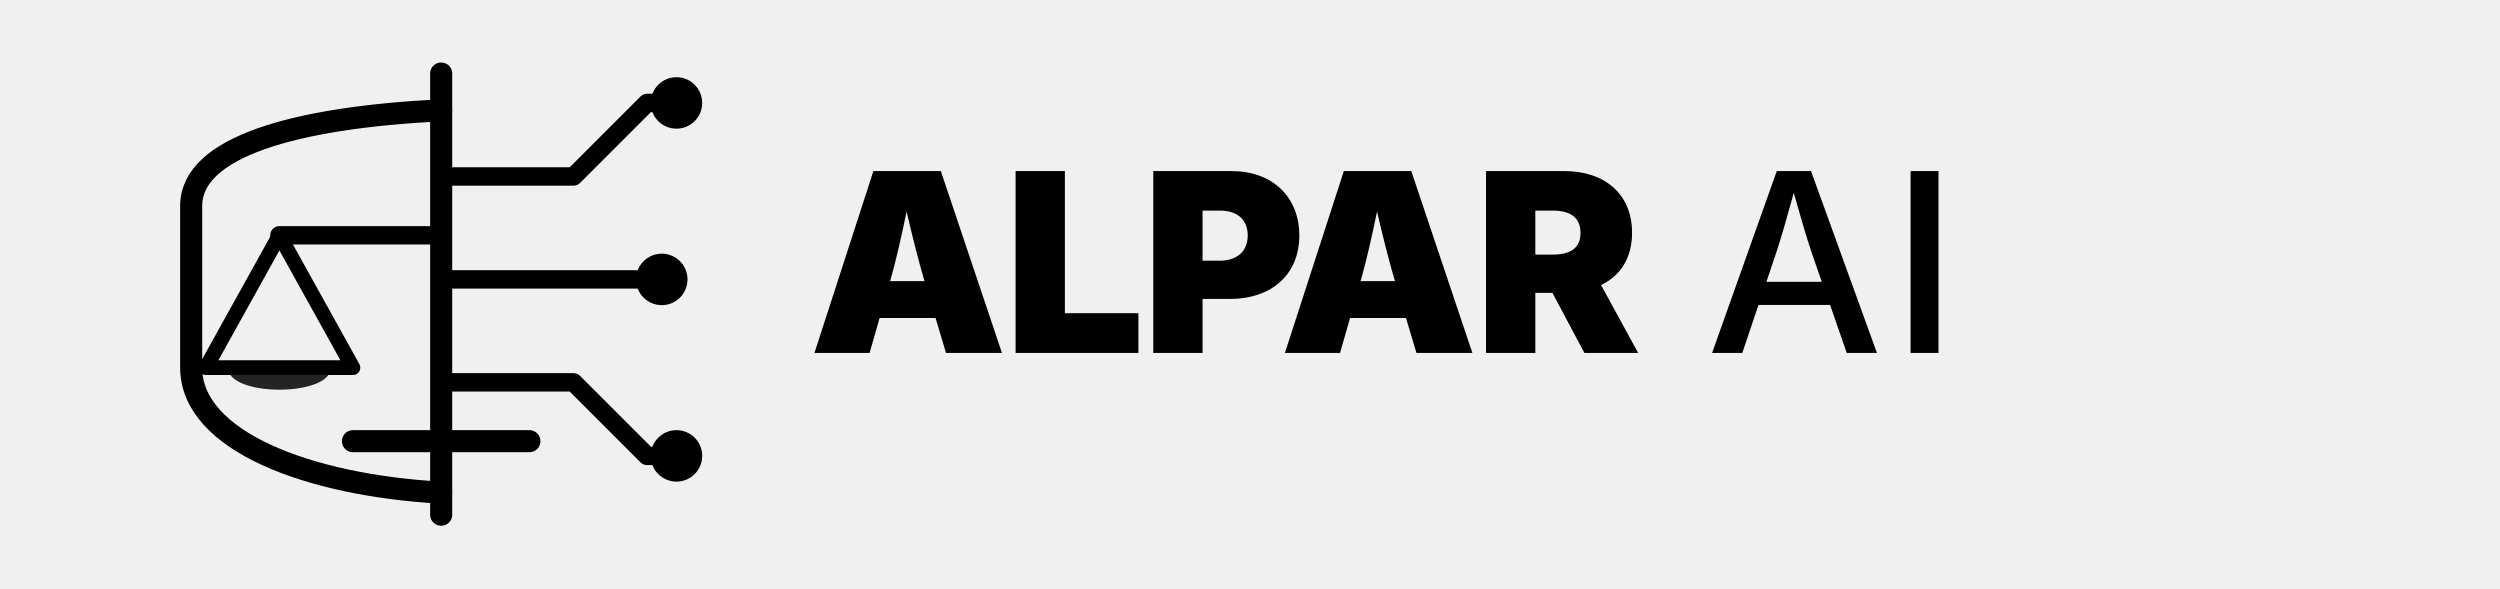
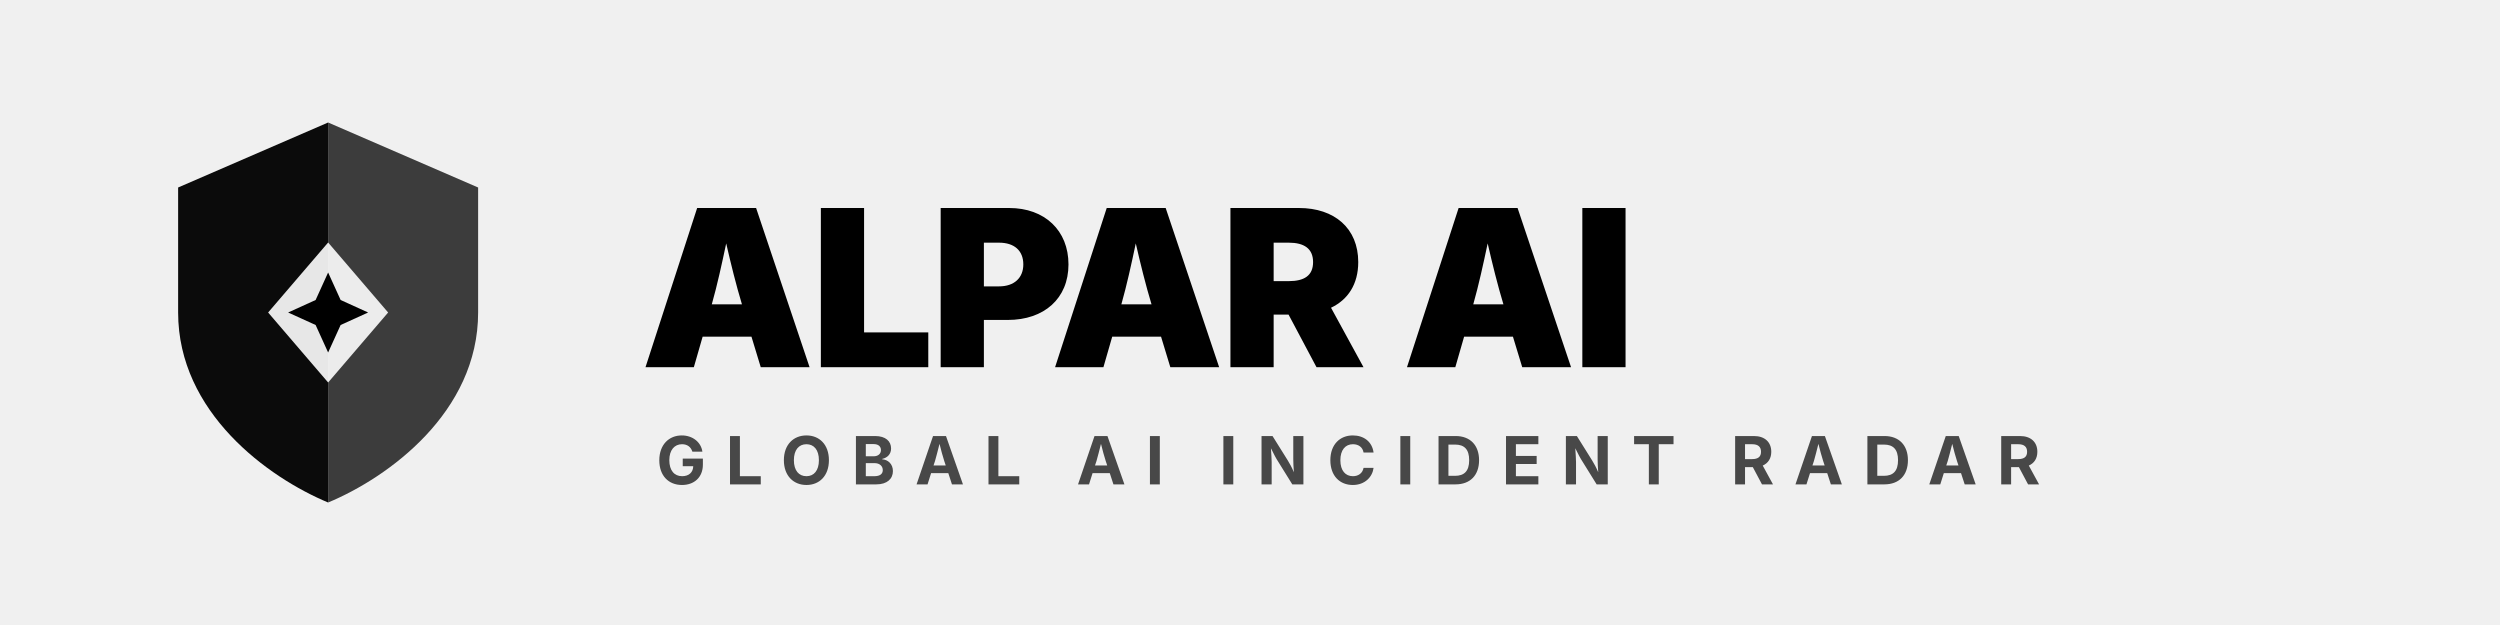
- <svg xmlns="http://www.w3.org/2000/svg" viewBox="0 0 340 80" width="340" height="80" role="img" aria-label="ALPAR AI">
-   <g transform="translate(10, 0)">
-     <path d="M 50,10 V 70" stroke="#000000" stroke-width="3" stroke-linecap="round" />
-     <path d="M 50,15 C 30,16 16,20 16,28 V 50 C 16,60 32,66 50,67" fill="none" stroke="#000000" stroke-width="3" stroke-linecap="round" />
-     <path d="M 50,32 H 28" stroke="#000000" stroke-width="2.5" stroke-linecap="round" />
-     <path d="M 28,32 L 18,50 H 38 Z" fill="none" stroke="#000000" stroke-width="2" stroke-linejoin="round" />
-     <path d="M 21,50 C 21,54 35,54 35,50 Z" fill="#000000" opacity="0.85" />
-     <path d="M 38,60 H 62" stroke="#000000" stroke-width="3" stroke-linecap="round" />
-     <path d="M 50,24 H 68 L 78,14 H 82" fill="none" stroke="#000000" stroke-width="2.5" stroke-linecap="round" stroke-linejoin="round" />
-     <circle cx="82" cy="14" r="3.5" fill="#000000" />
-     <path d="M 50,38 H 80" fill="none" stroke="#000000" stroke-width="2.5" stroke-linecap="round" />
-     <circle cx="80" cy="38" r="3.5" fill="#000000" />
-     <path d="M 50,52 H 68 L 78,62 H 82" fill="none" stroke="#000000" stroke-width="2.5" stroke-linecap="round" stroke-linejoin="round" />
-     <circle cx="82" cy="62" r="3.5" fill="#000000" />
+ <svg xmlns="http://www.w3.org/2000/svg" viewBox="0 0 320 80" width="100%" height="100%" fill="none">
+   <g transform="translate(10, 8) scale(0.64)">
+     <path d="M 50,12 L 20,25 V 50 C 20,70 38,83 50,88 Z" fill="#000000" fill-opacity="0.95" />
+     <path d="M 50,12 L 80,25 V 50 C 80,70 62,83 50,88 Z" fill="#000000" fill-opacity="0.75" />
+     <path d="M 50,36 L 62,50 L 50,64 L 38,50 Z" fill="#ffffff" fill-opacity="0.9" />
+     <path d="M 50,42 L 52.5,47.5 L 58,50 L 52.5,52.5 L 50,58 L 47.5,52.5 L 42,50 L 47.5,47.5 Z" fill="#000000" />
  </g>
-   <g transform="translate(110, 0)" font-family="Inter, -apple-system, BlinkMacSystemFont, 'Segoe UI', system-ui, sans-serif" font-weight="900" letter-spacing="-0.5">
-     <text x="0" y="48" font-size="34" fill="#000000">ALPAR</text>
-     <text x="122" y="48" font-size="34" font-weight="500" fill="#000000" letter-spacing="1">AI</text>
-   </g>
+   <text x="82" y="47" font-family="system-ui, -apple-system, sans-serif" font-size="28" font-weight="900" fill="#000000" letter-spacing="-0.5px">
+     ALPAR AI
+   </text>
+   <text x="84" y="62" font-family="system-ui, -apple-system, sans-serif" font-size="8.5" font-weight="700" fill="#000000" fill-opacity="0.7" letter-spacing="2.5px">
+     GLOBAL AI INCIDENT RADAR
+   </text>
</svg>
